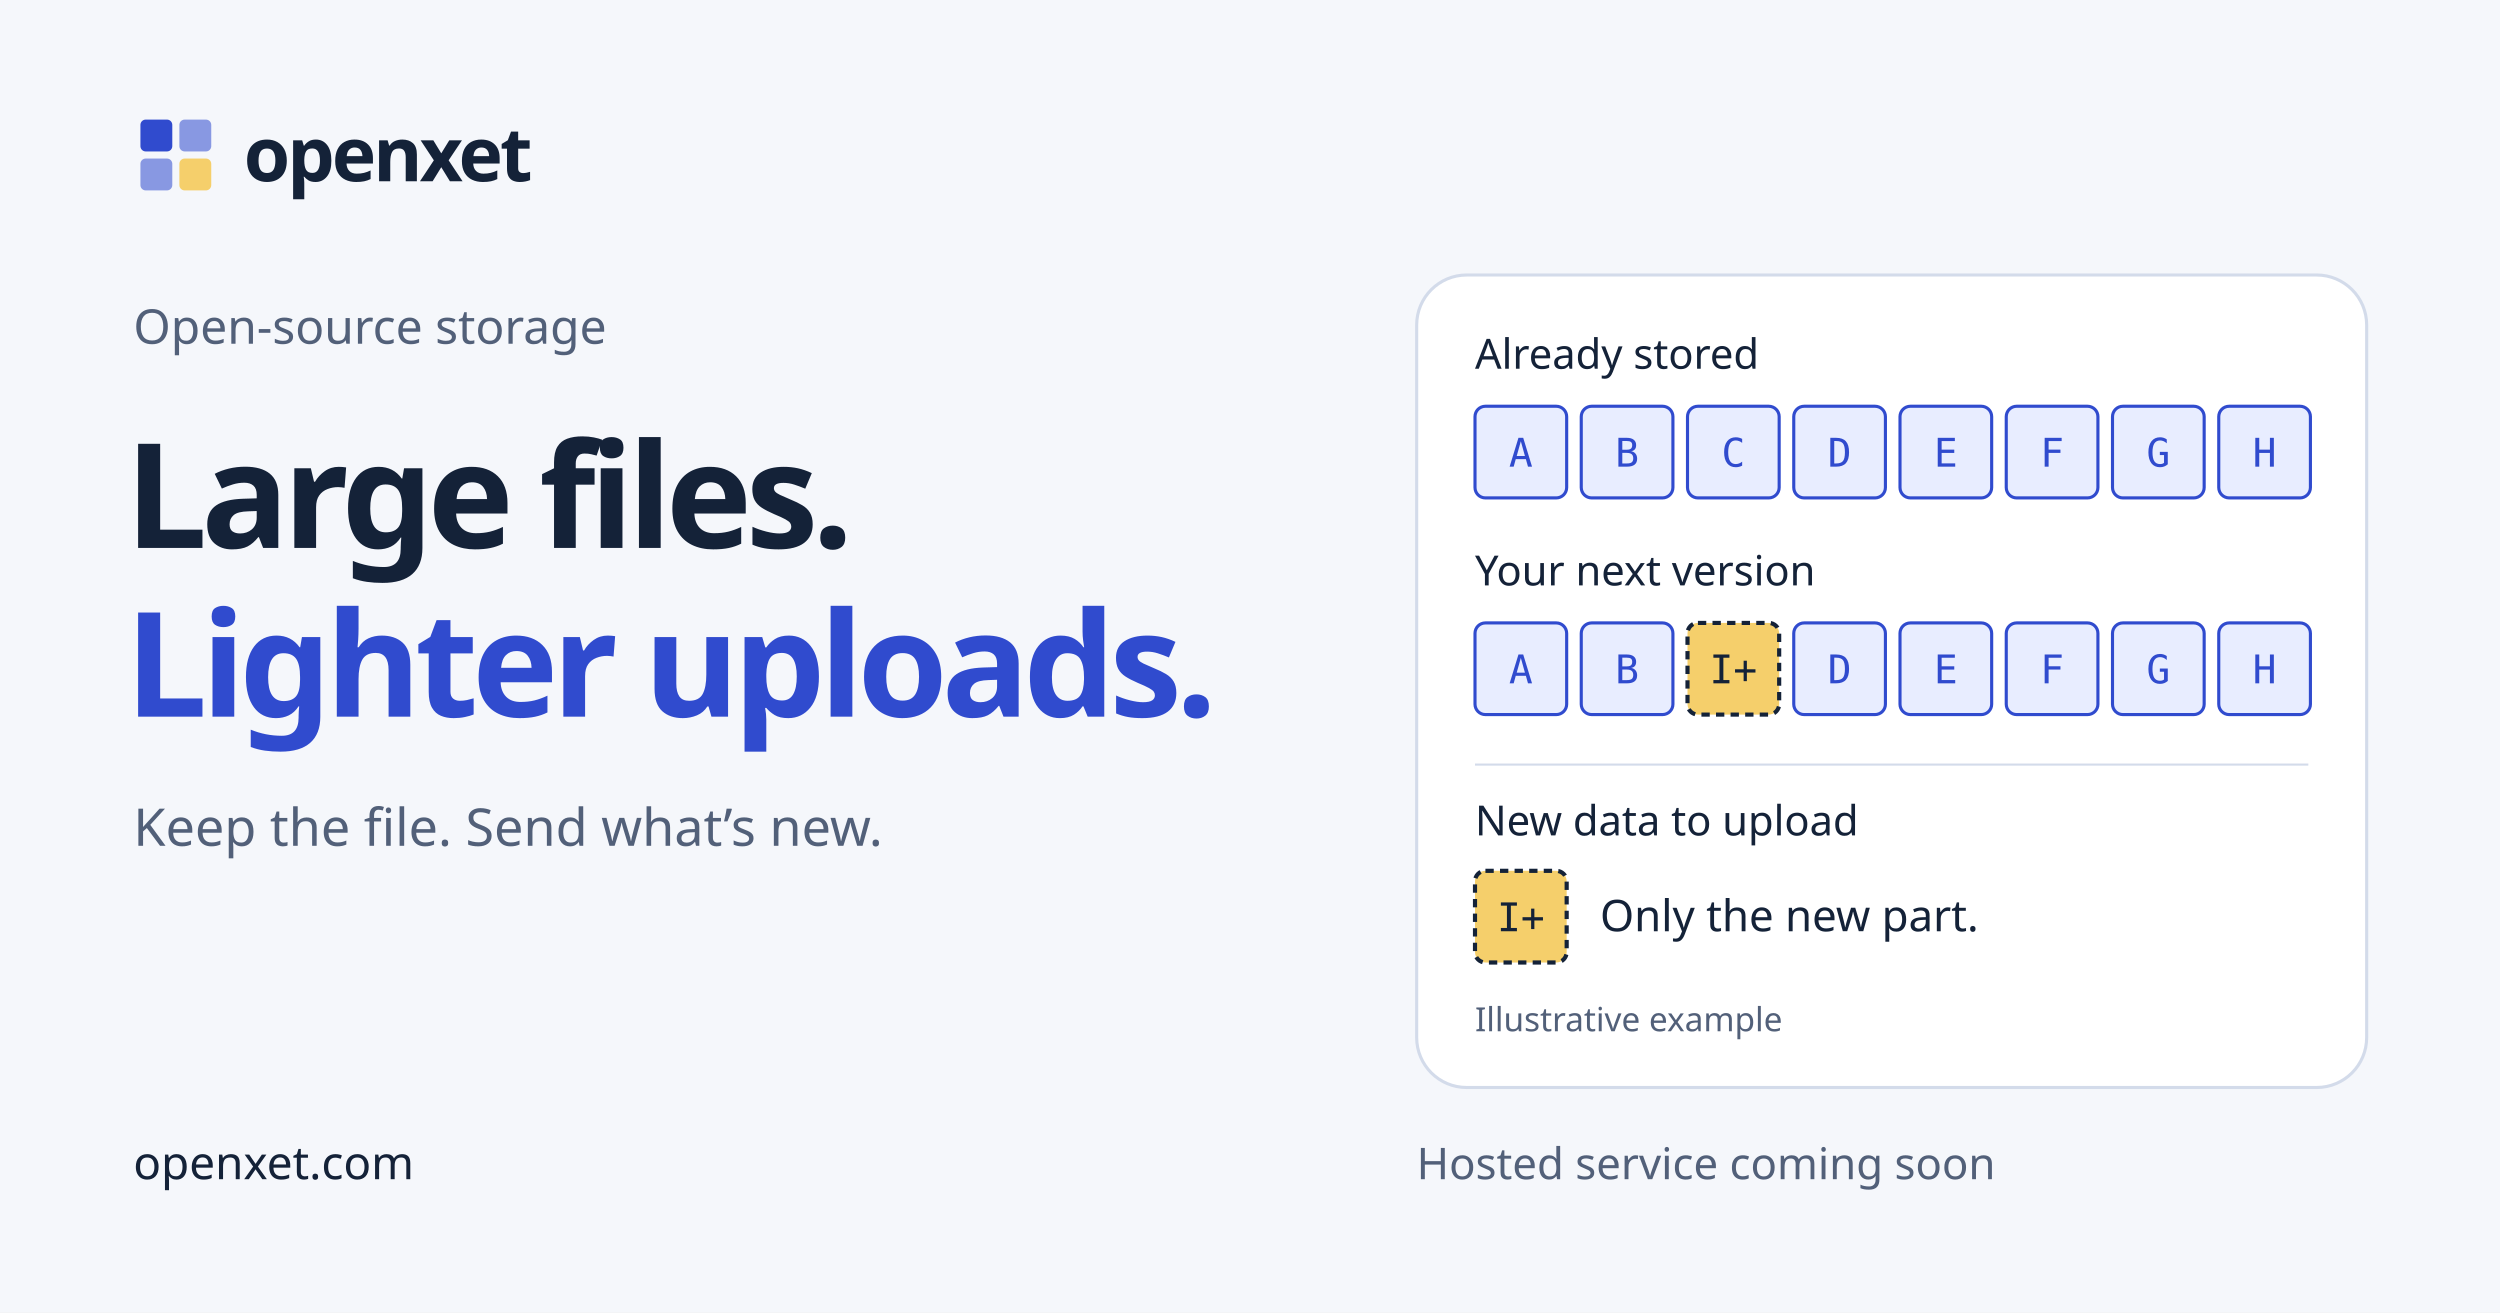
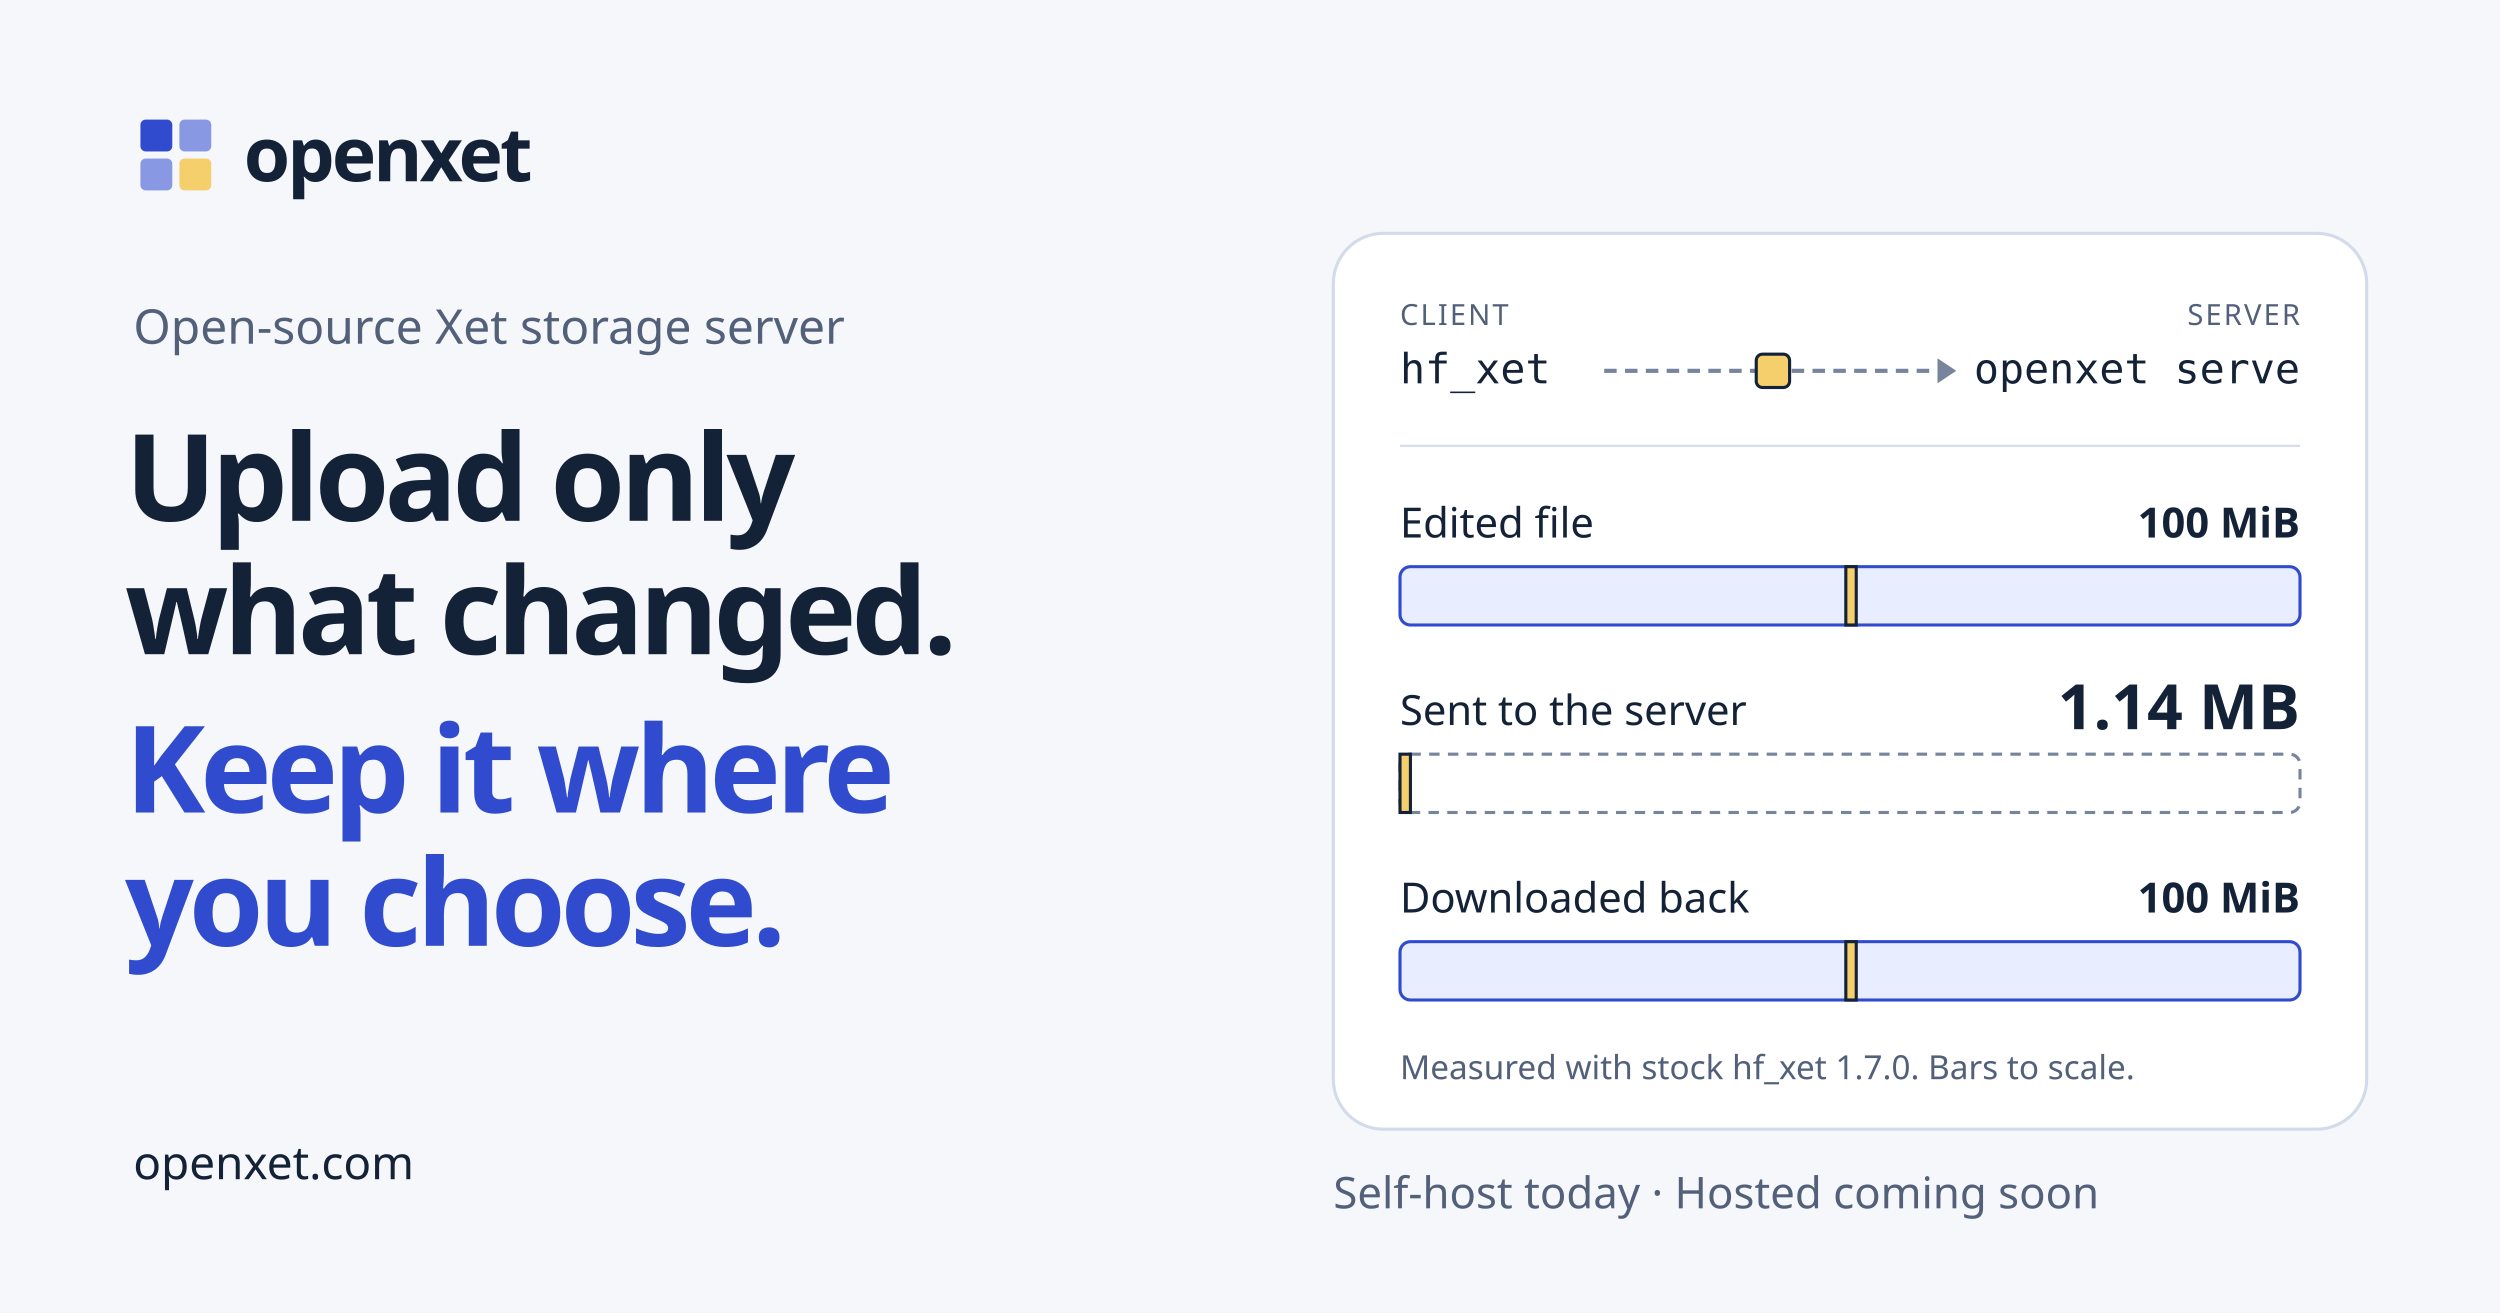
<svg xmlns="http://www.w3.org/2000/svg" width="1200" height="630" viewBox="0 0 1200 630" role="img" aria-labelledby="title description">
  <style>
    .display { font-family: Manrope, sans-serif; font-weight: 650; }
    .wordmark { font-weight: 750; }
    .body { font-family: 'IBM Plex Sans', sans-serif; }
-     .part { font-family: 'IBM Plex Mono', monospace; font-size: 19px; text-anchor: middle; }
+     .mono { font-family: 'IBM Plex Mono', monospace; }
    .stored { fill: #e8edff; stroke: #304bce; stroke-width: 1.5; }
-     .new { fill: #f5cf6b; stroke: #142238; stroke-width: 2; stroke-dasharray: 4 3; }
+     .new { fill: #f5cf6b; stroke: #142238; stroke-width: 1.5; }
+     .empty { fill: none; stroke: #77859c; stroke-width: 1.5; stroke-dasharray: 5 4; }
  </style>
  <rect width="1200" height="630" fill="#f5f7fb" />
  <g transform="translate(64 54) scale(1.7)">
    <rect x="2" y="2" width="9" height="9" rx="1.5" fill="#304bce" />
    <rect x="13" y="2" width="9" height="9" rx="1.5" fill="#304bce" opacity=".55" />
    <rect x="2" y="13" width="9" height="9" rx="1.5" fill="#304bce" opacity=".55" />
    <rect x="13" y="13" width="9" height="9" rx="1.5" fill="#f5cf6b" />
  </g>
  <text x="117" y="87" class="display wordmark" font-size="36" letter-spacing="-1.4" fill="#142238">openxet</text>
-   <text x="64" y="165" class="body" font-size="23" fill="#526079">Open-source storage</text>
-   <g class="display" font-size="70" letter-spacing="-3">
-     <text x="60" y="263" fill="#142238">Large files.</text>
-     <text x="60" y="344" fill="#304bce">Lighter uploads.</text>
+   <text x="64" y="165" class="body" font-size="23" fill="#526079">Open-source Xet storage server</text>
+   <g class="display" font-size="58" letter-spacing="-2.4">
+     <text x="60" y="250" fill="#142238">Upload only</text>
+     <text x="60" y="314" fill="#142238">what changed.</text>
+     <text x="60" y="390" fill="#304bce">Keep it where</text>
+     <text x="60" y="454" fill="#304bce">you choose.</text>
  </g>
-   <text x="64" y="406" class="body" font-size="25" fill="#526079">Keep the file. Send what’s new.</text>
  <text x="64" y="566" class="body" font-size="22" font-weight="500" fill="#142238">openxet.com</text>
-   <rect x="680" y="132" width="456" height="390" rx="24" fill="#fff" stroke="#d3dbea" stroke-width="1.5" />
-   <g class="body" font-size="20" font-weight="500" fill="#142238">
-     <text x="708" y="177">Already stored</text>
-     <text x="708" y="281">Your next version</text>
-     <text x="708" y="401">New data to upload</text>
+   <rect x="640" y="112" width="496" height="430" rx="24" fill="#fff" stroke="#d3dbea" stroke-width="1.5" />
+   <g class="body" font-size="14" font-weight="500" fill="#526079" letter-spacing="1">
+     <text x="672" y="156">CLIENT</text>
+     <text x="1104" y="156" text-anchor="end">SERVER</text>
  </g>
-   <g transform="translate(708 195)">
-     <g class="stored">
-       <rect width="44" height="44" rx="5" />
-       <rect x="51" width="44" height="44" rx="5" />
-       <rect x="102" width="44" height="44" rx="5" />
-       <rect x="153" width="44" height="44" rx="5" />
-       <rect x="204" width="44" height="44" rx="5" />
-       <rect x="255" width="44" height="44" rx="5" />
-       <rect x="306" width="44" height="44" rx="5" />
-       <rect x="357" width="44" height="44" rx="5" />
-     </g>
-     <g class="part" fill="#304bce">
-       <text x="22" y="29">A</text>
-       <text x="73" y="29">B</text>
-       <text x="124" y="29">C</text>
-       <text x="175" y="29">D</text>
-       <text x="226" y="29">E</text>
-       <text x="277" y="29">F</text>
-       <text x="328" y="29">G</text>
-       <text x="379" y="29">H</text>
-     </g>
+   <g class="mono" font-size="20" fill="#142238">
+     <text x="672" y="184">hf_xet</text>
+     <text x="1104" y="184" text-anchor="end">openxet serve</text>
  </g>
-   <g transform="translate(708 299)">
-     <g class="stored">
-       <rect width="44" height="44" rx="5" />
-       <rect x="51" width="44" height="44" rx="5" />
-       <rect x="153" width="44" height="44" rx="5" />
-       <rect x="204" width="44" height="44" rx="5" />
-       <rect x="255" width="44" height="44" rx="5" />
-       <rect x="306" width="44" height="44" rx="5" />
-       <rect x="357" width="44" height="44" rx="5" />
-     </g>
-     <rect class="new" x="102" width="44" height="44" rx="5" />
-     <g class="part" fill="#304bce">
-       <text x="22" y="29">A</text>
-       <text x="73" y="29">B</text>
-       <text x="175" y="29">D</text>
-       <text x="226" y="29">E</text>
-       <text x="277" y="29">F</text>
-       <text x="328" y="29">G</text>
-       <text x="379" y="29">H</text>
-     </g>
-     <text class="part" x="124" y="29" fill="#142238">I+</text>
+   <path d="M770 178H930" fill="none" stroke="#77859c" stroke-width="2" stroke-dasharray="6 4" />
+   <path d="M930 172l9 6-9 6z" fill="#77859c" />
+   <rect x="843" y="170" width="16" height="16" rx="3" class="new" />
+   <path d="M672 214H1104" fill="none" stroke="#d3dbea" />
+   <g class="body" font-size="20" fill="#142238">
+     <text x="672" y="258">Edited file</text>
+     <text x="672" y="348">Sent to the server</text>
+     <text x="672" y="438">Downloaded back</text>
  </g>
-   <path d="M708 367H1108" fill="none" stroke="#d3dbea" />
-   <rect class="new" x="708" y="418" width="44" height="44" rx="5" />
-   <text class="part" x="730" y="447" fill="#142238">I+</text>
-   <text x="768" y="447" class="body" font-size="21" fill="#142238">Only the new part.</text>
-   <text x="708" y="495" class="body" font-size="16" fill="#526079">Illustrative example</text>
-   <text x="680" y="566" class="body" font-size="21" fill="#526079">Hosted service coming soon</text>
+   <g class="body" font-size="20" font-weight="600" fill="#142238" text-anchor="end">
+     <text x="1104" y="258">100 MiB</text>
+     <text x="1104" y="438">100 MiB</text>
+   </g>
+   <text x="1104" y="350" class="display" font-size="30" text-anchor="end" fill="#142238">1.14 MB</text>
+   <rect x="672" y="272" width="432" height="28" rx="5" class="stored" />
+   <rect x="886" y="272" width="5" height="28" class="new" />
+   <rect x="672" y="362" width="432" height="28" rx="5" class="empty" />
+   <rect x="672" y="362" width="5" height="28" class="new" />
+   <rect x="672" y="452" width="432" height="28" rx="5" class="stored" />
+   <rect x="886" y="452" width="5" height="28" class="new" />
+   <text x="672" y="518" class="body" font-size="16" fill="#526079">Measured with stock hf_xet 1.7.0. Bars to scale.</text>
+   <text x="640" y="580" class="body" font-size="21" fill="#526079">Self-host today · Hosted coming soon</text>
</svg>
